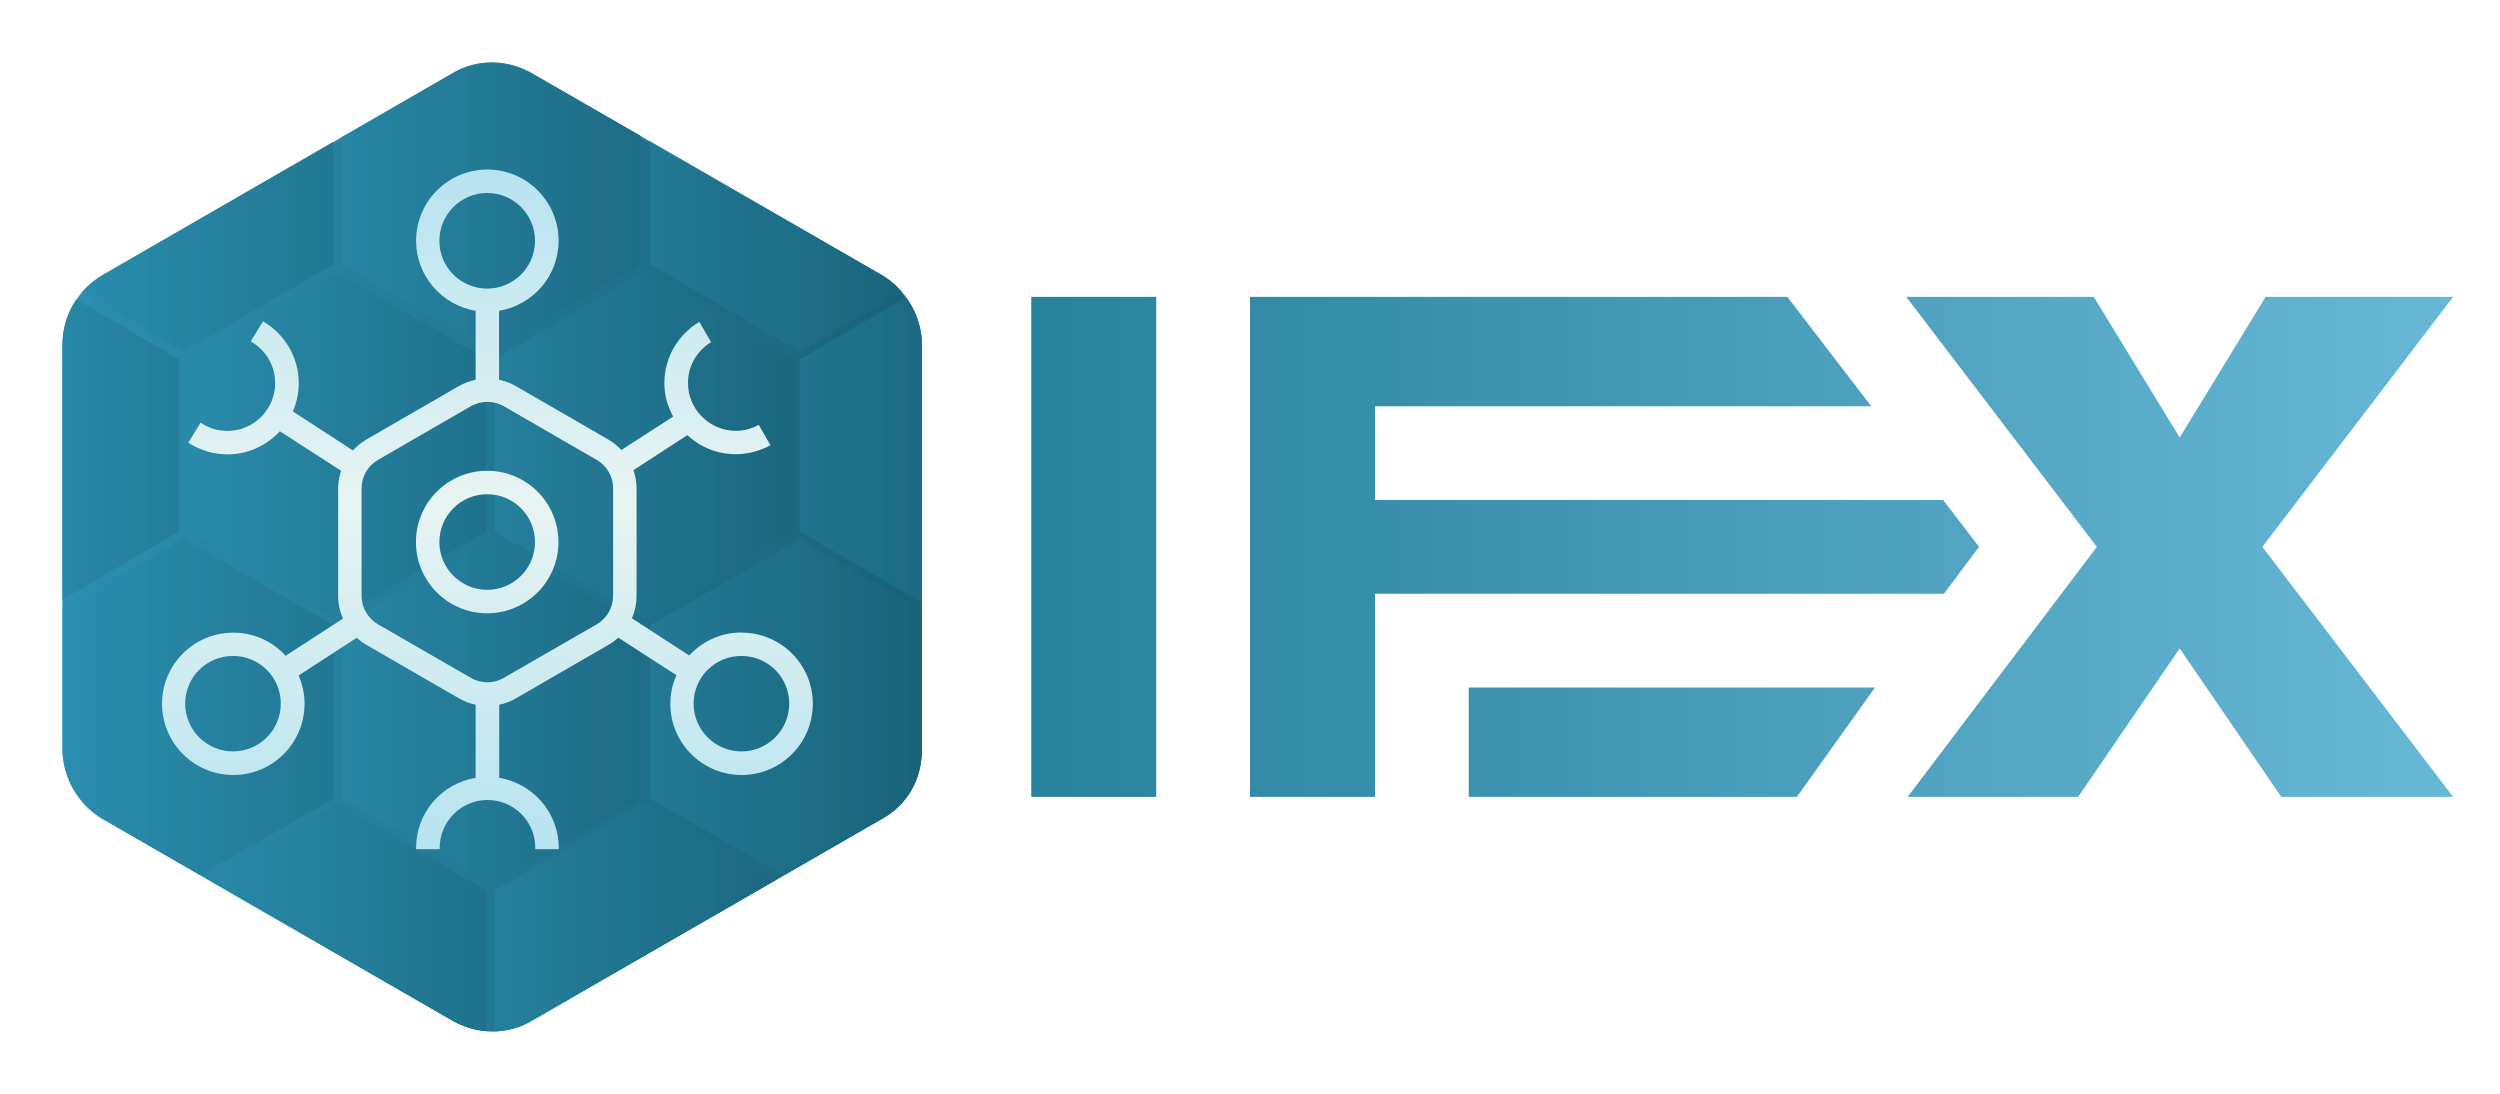
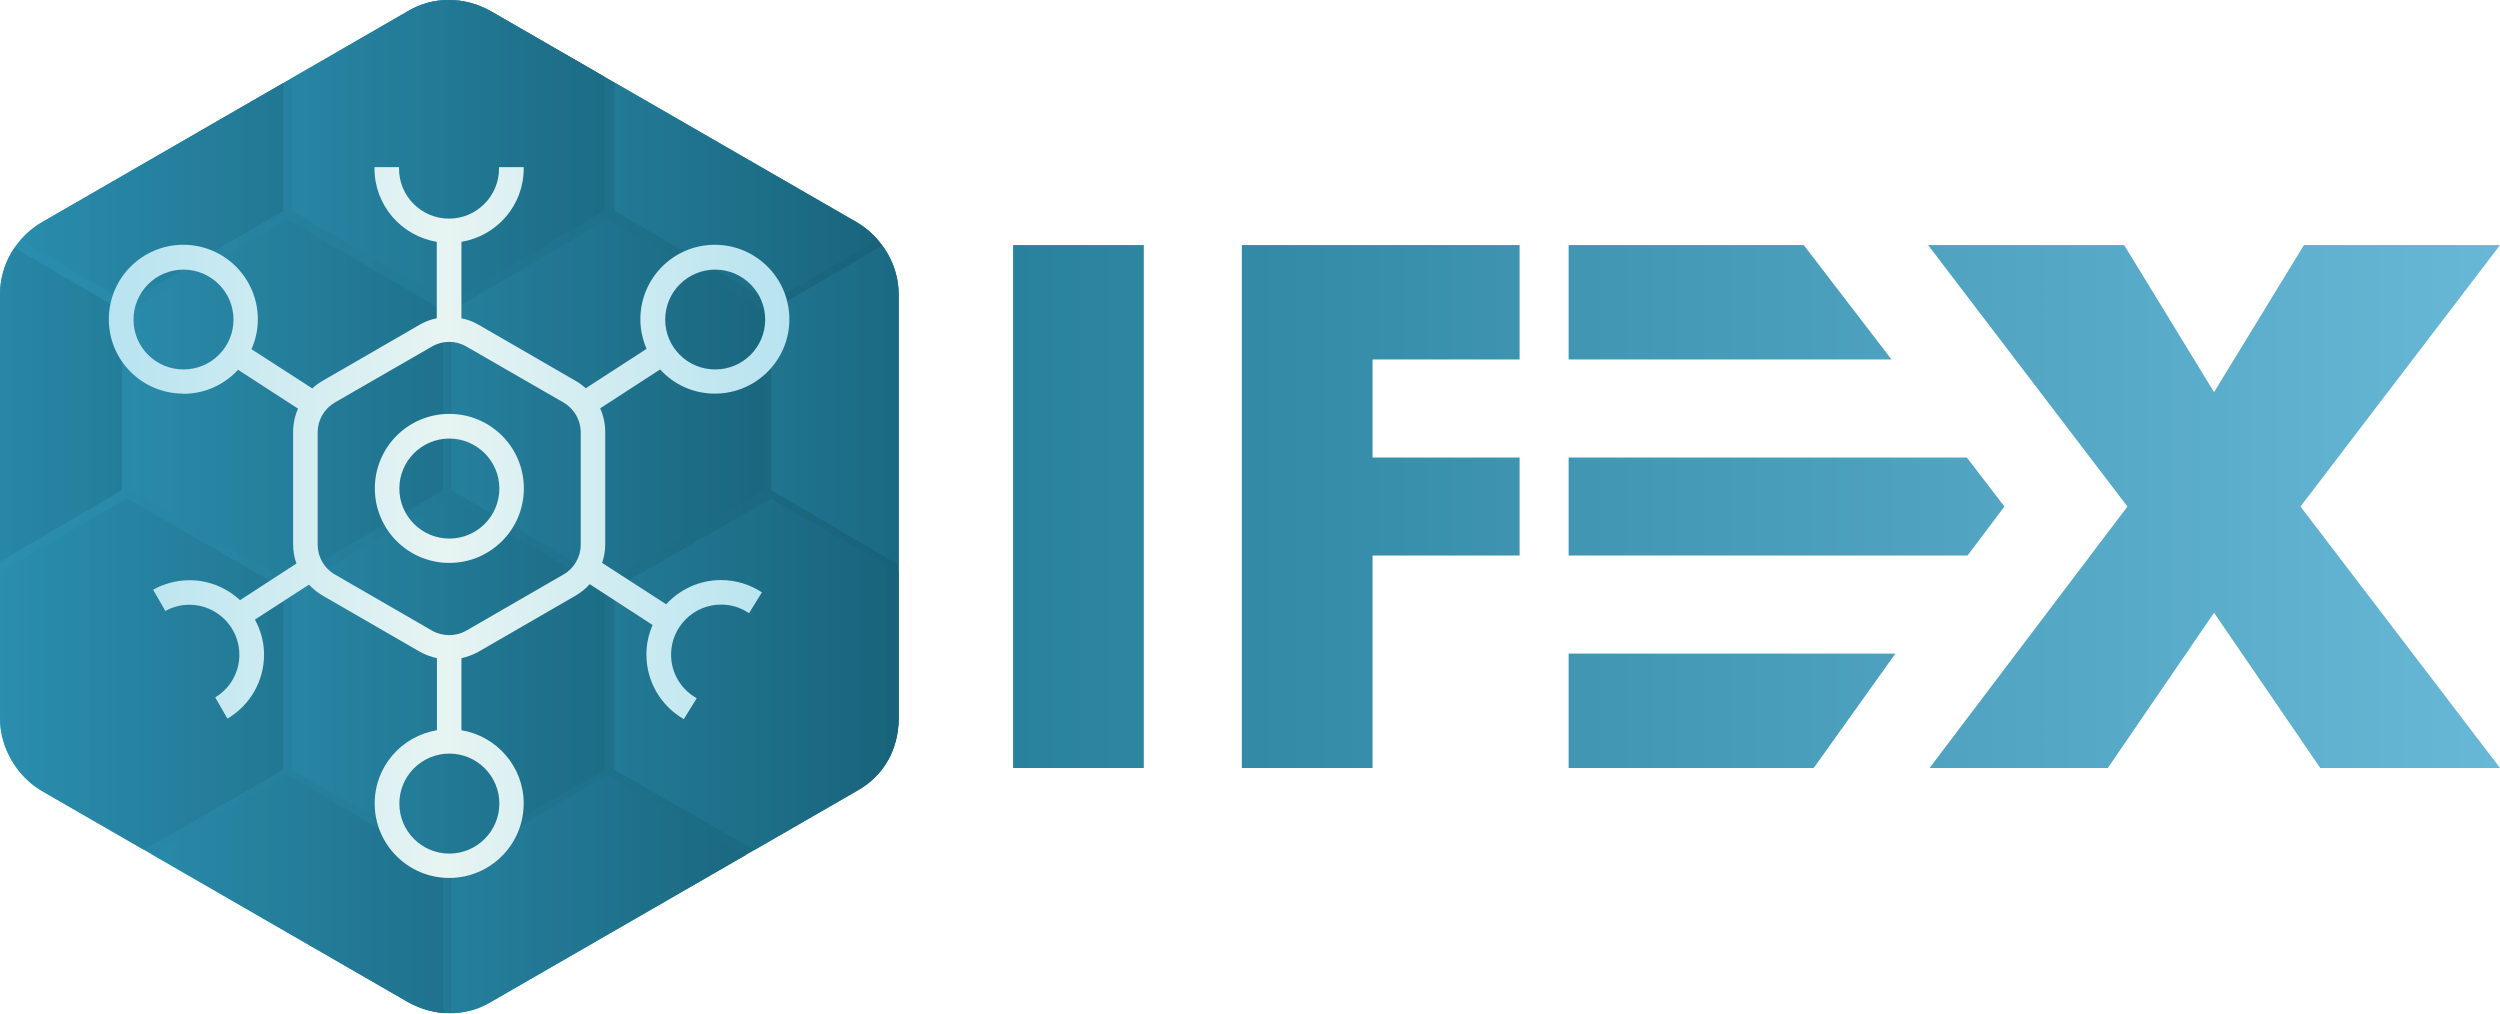
- <svg xmlns="http://www.w3.org/2000/svg" xmlns:xlink="http://www.w3.org/1999/xlink" id="Blue_Logo" data-name="Blue Logo" viewBox="0 0 160 70">
+ <svg xmlns="http://www.w3.org/2000/svg" xmlns:xlink="http://www.w3.org/1999/xlink" id="Blue_Logo_updated" data-name="Blue Logo updated" viewBox="0 0 153 62">
  <defs>
    <style>
            .cls-1 {
            fill: none;
            }

            .cls-2 {
            fill: url(#linear-gradient-2);
            }

            .cls-3 {
            fill: url(#linear-gradient);
            }

            .cls-4 {
            fill: url(#linear-gradient-8);
            }

            .cls-4, .cls-5, .cls-6, .cls-7, .cls-8, .cls-9, .cls-10, .cls-11, .cls-12, .cls-13, .cls-14, .cls-15, .cls-16, .cls-17 {
            opacity: .9;
            }

            .cls-4, .cls-5, .cls-6, .cls-7, .cls-8, .cls-9, .cls-10, .cls-11, .cls-12, .cls-13, .cls-14, .cls-15, .cls-16, .cls-17, .cls-18 {
            isolation: isolate;
            }

            .cls-5 {
            fill: url(#linear-gradient-5);
            }

            .cls-6 {
            fill: url(#linear-gradient-7);
            }

            .cls-7 {
            fill: url(#linear-gradient-6);
            }

            .cls-8 {
            fill: url(#linear-gradient-4);
            }

            .cls-9 {
            fill: url(#linear-gradient-9);
            }

            .cls-10 {
            fill: url(#linear-gradient-3);
            }

            .cls-19 {
            fill: url(#linear-gradient-18);
            }

            .cls-11 {
            fill: url(#linear-gradient-15);
            }

            .cls-12 {
            fill: url(#linear-gradient-16);
            }

            .cls-13 {
            fill: url(#linear-gradient-14);
            }

            .cls-14 {
            fill: url(#linear-gradient-13);
            }

            .cls-15 {
            fill: url(#linear-gradient-12);
            }

            .cls-16 {
            fill: url(#linear-gradient-11);
            }

            .cls-17 {
            fill: url(#linear-gradient-10);
            }

            .cls-18 {
            fill: url(#linear-gradient-17);
            opacity: .85;
            }

            .cls-20 {
            clip-path: url(#clippath);
            }
        </style>
-     <linearGradient id="linear-gradient" x1="66" y1="35" x2="157" y2="35" gradientUnits="userSpaceOnUse">
+     <linearGradient id="linear-gradient" x1="62" y1="31" x2="153" y2="31" gradientUnits="userSpaceOnUse">
      <stop offset="0" stop-color="#28819d" />
      <stop offset="1" stop-color="#67b8d6" />
    </linearGradient>
-     <linearGradient id="linear-gradient-2" x1="4" y1="35.05" x2="59" y2="35.05" gradientUnits="userSpaceOnUse">
+     <linearGradient id="linear-gradient-2" x1="0" y1="31" x2="55" y2="31" gradientUnits="userSpaceOnUse">
      <stop offset="0" stop-color="#46c8f4" />
      <stop offset="1" stop-color="#186279" />
    </linearGradient>
    <clipPath id="clippath">
-       <path class="cls-1" d="M59,47.94v-25.87c0-1.82-1.01-3.54-2.53-4.45l-22.44-12.94c-1.62-.91-3.54-.91-5.06,0L6.53,17.62c-1.52.91-2.53,2.53-2.53,4.45v25.87c0,1.82,1.01,3.54,2.53,4.45l22.44,12.94c1.62.91,3.54.91,5.06,0l22.44-12.94c1.62-.91,2.53-2.53,2.53-4.45Z" />
+       <path class="cls-1" d="M55,43.94v-25.87c0-1.82-1.01-3.54-2.53-4.45L30.03.68c-1.62-.91-3.54-.91-5.06,0L2.53,13.62c-1.52.91-2.53,2.53-2.53,4.45v25.87c0,1.82,1.01,3.54,2.53,4.45l22.44,12.94c1.62.91,3.54.91,5.06,0l22.44-12.94c1.62-.91,2.53-2.53,2.53-4.45Z" />
    </clipPath>
-     <linearGradient id="linear-gradient-3" x1="21.85" y1="11.4" x2="41" y2="11.4" xlink:href="#linear-gradient-2" />
-     <linearGradient id="linear-gradient-4" x1="2.2" y1="11.4" x2="21.34" y2="11.4" xlink:href="#linear-gradient-2" />
-     <linearGradient id="linear-gradient-5" x1="41.61" y1="11.4" x2="60.76" y2="11.4" xlink:href="#linear-gradient-2" />
-     <linearGradient id="linear-gradient-6" x1="21.85" y1="45.56" x2="41" y2="45.56" xlink:href="#linear-gradient-2" />
-     <linearGradient id="linear-gradient-7" x1="2.2" y1="45.56" x2="21.34" y2="45.56" xlink:href="#linear-gradient-2" />
-     <linearGradient id="linear-gradient-8" x1="41.61" y1="45.56" x2="60.76" y2="45.56" xlink:href="#linear-gradient-2" />
-     <linearGradient id="linear-gradient-9" x1="11.97" y1="28.5" x2="31.12" y2="28.5" xlink:href="#linear-gradient-2" />
-     <linearGradient id="linear-gradient-10" x1="-7.68" y1="28.5" x2="11.46" y2="28.5" xlink:href="#linear-gradient-2" />
-     <linearGradient id="linear-gradient-11" x1="31.63" y1="28.5" x2="50.78" y2="28.5" xlink:href="#linear-gradient-2" />
-     <linearGradient id="linear-gradient-12" x1="11.97" y1="-5.5" x2="31.12" y2="-5.5" xlink:href="#linear-gradient-2" />
-     <linearGradient id="linear-gradient-13" x1="31.63" y1="-5.5" x2="50.78" y2="-5.5" xlink:href="#linear-gradient-2" />
-     <linearGradient id="linear-gradient-14" x1="51.19" y1="28.5" x2="70.34" y2="28.5" xlink:href="#linear-gradient-2" />
-     <linearGradient id="linear-gradient-15" x1="11.97" y1="62.51" x2="31.12" y2="62.51" xlink:href="#linear-gradient-2" />
-     <linearGradient id="linear-gradient-16" x1="31.63" y1="62.51" x2="50.78" y2="62.51" xlink:href="#linear-gradient-2" />
-     <linearGradient id="linear-gradient-17" x1="4" y1="35" x2="59" y2="35" gradientUnits="userSpaceOnUse">
+     <linearGradient id="linear-gradient-3" x1="17.85" y1="7.4" x2="37" y2="7.4" xlink:href="#linear-gradient-2" />
+     <linearGradient id="linear-gradient-4" x1="-1.8" y1="7.4" x2="17.34" y2="7.4" xlink:href="#linear-gradient-2" />
+     <linearGradient id="linear-gradient-5" x1="37.61" y1="7.4" x2="56.76" y2="7.4" xlink:href="#linear-gradient-2" />
+     <linearGradient id="linear-gradient-6" x1="17.85" y1="41.56" x2="37" y2="41.56" xlink:href="#linear-gradient-2" />
+     <linearGradient id="linear-gradient-7" x1="-1.8" y1="41.56" x2="17.34" y2="41.56" xlink:href="#linear-gradient-2" />
+     <linearGradient id="linear-gradient-8" x1="37.61" y1="41.56" x2="56.76" y2="41.56" xlink:href="#linear-gradient-2" />
+     <linearGradient id="linear-gradient-9" x1="7.97" y1="24.5" x2="27.12" y2="24.5" xlink:href="#linear-gradient-2" />
+     <linearGradient id="linear-gradient-10" x1="-11.68" y1="24.5" x2="7.46" y2="24.5" xlink:href="#linear-gradient-2" />
+     <linearGradient id="linear-gradient-11" x1="27.63" y1="24.5" x2="46.78" y2="24.5" xlink:href="#linear-gradient-2" />
+     <linearGradient id="linear-gradient-12" x1="7.97" y1="-9.5" x2="27.12" y2="-9.5" xlink:href="#linear-gradient-2" />
+     <linearGradient id="linear-gradient-13" x1="27.63" y1="-9.5" x2="46.78" y2="-9.5" xlink:href="#linear-gradient-2" />
+     <linearGradient id="linear-gradient-14" x1="47.19" y1="24.5" x2="66.34" y2="24.5" xlink:href="#linear-gradient-2" />
+     <linearGradient id="linear-gradient-15" x1="7.97" y1="58.51" x2="27.12" y2="58.51" xlink:href="#linear-gradient-2" />
+     <linearGradient id="linear-gradient-16" x1="27.63" y1="58.51" x2="46.78" y2="58.51" xlink:href="#linear-gradient-2" />
+     <linearGradient id="linear-gradient-17" x1="0" y1="31" x2="55" y2="31" gradientUnits="userSpaceOnUse">
      <stop offset="0" stop-color="#2785a4" />
      <stop offset="1" stop-color="#186279" />
    </linearGradient>
-     <linearGradient id="linear-gradient-18" x1="31.18" y1="54.33" x2="31.18" y2="10.85" gradientUnits="userSpaceOnUse">
+     <linearGradient id="linear-gradient-18" x1="6.67" y1="25.18" x2="48.33" y2="25.18" gradientTransform="translate(55 57.18) rotate(-180)" gradientUnits="userSpaceOnUse">
      <stop offset="0" stop-color="#b7e3f0" />
      <stop offset=".51" stop-color="#e7f4f2" />
      <stop offset="1" stop-color="#b7e3f0" />
    </linearGradient>
  </defs>
-   <g id="Blue_Logo-2" data-name="Blue Logo">
-     <path id="IFEX" class="cls-3" d="M66,19h8s0,32,0,32h-8s0-32,0-32ZM94,44v7h21l5-7h-26ZM124.37,32h-36.37v-6h31.76l-5.37-7h-34.39v32h8v-13h36.41l2.25-3-2.3-3ZM122.09,51h10.91l6.5-9.5,6.5,9.5h11s-12.21-16-12.21-16l12.21-16h-12l-5.5,9-5.5-9h-12l12.2,16-12.11,16Z" />
+   <g id="Blue_Logo_updated-2" data-name="Blue Logo updated">
+     <path id="IFEX" class="cls-3" d="M153,15h-12l-5.5,9-5.5-9h-12l12.2,16-12.11,16h10.91l6.5-9.5,6.5,9.5h11l-12.21-16,12.21-16ZM110.39,15h-14.39v7h19.76l-5.37-7ZM93,22v-7h-17v32h8v-13h9v-6h-9v-6h9ZM120.37,28h-24.37v6h24.41l2.26-3-2.3-3ZM96,40v7h15l5-7h-20ZM62,15v32h8V15h-8Z" />
    <g id="Logo">
      <g>
-         <path class="cls-2" d="M59,47.94v-25.87c0-1.82-1.01-3.44-2.53-4.35l-22.44-12.94c-1.62-.91-3.54-.91-5.06,0L6.53,17.72c-1.52.91-2.53,2.53-2.53,4.35v25.87c0,1.82,1.01,3.54,2.53,4.45l22.44,12.94c1.62.91,3.54.91,5.06,0l22.44-12.94c1.62-.91,2.53-2.53,2.53-4.45Z" />
+         <path class="cls-2" d="M55,43.91v-25.91c0-1.82-1.01-3.44-2.53-4.35L30.03.68c-1.62-.91-3.54-.91-5.06,0L2.53,13.64c-1.52.91-2.53,2.53-2.53,4.35v25.91c0,1.82,1.01,3.54,2.53,4.45l22.44,12.96c1.62.91,3.54.91,5.06,0l22.44-12.96c1.62-.91,2.53-2.53,2.53-4.45Z" />
        <g class="cls-20">
          <g>
-             <polygon class="cls-10" points="41 16.9 41 5.9 31.43 .3 21.85 5.9 21.85 16.9 31.43 22.5 41 16.9" />
-             <polygon class="cls-8" points="21.34 16.9 21.34 5.9 11.77 .3 2.2 5.9 2.2 16.9 11.77 22.5 21.34 16.9" />
-             <polygon class="cls-5" points="60.76 16.9 60.76 5.9 51.19 .3 41.61 5.9 41.61 16.9 51.19 22.5 60.76 16.9" />
-             <polygon class="cls-7" points="41 51.11 41 40.01 31.43 34.51 21.85 40.01 21.85 51.11 31.43 56.6 41 51.11" />
-             <polygon class="cls-6" points="21.34 51.11 21.34 40.01 11.77 34.51 2.2 40.01 2.2 51.11 11.77 56.6 21.34 51.11" />
-             <polygon class="cls-4" points="60.76 51.11 60.76 40.01 51.19 34.51 41.61 40.01 41.61 51.11 51.19 56.6 60.76 51.11" />
-             <polygon class="cls-9" points="31.12 34 31.12 23.01 21.55 17.41 11.97 23.01 11.97 34 21.55 39.6 31.12 34" />
-             <polygon class="cls-17" points="11.46 34 11.46 23.01 1.89 17.41 -7.68 23.01 -7.68 34 1.89 39.6 11.46 34" />
-             <polygon class="cls-16" points="50.78 34 50.78 23.01 41.21 17.41 31.63 23.01 31.63 34 41.21 39.6 50.78 34" />
-             <polygon class="cls-15" points="31.12 0 31.12 -11 21.55 -16.6 11.97 -11 11.97 0 21.55 5.6 31.12 0" />
-             <polygon class="cls-14" points="50.78 0 50.78 -11 41.21 -16.6 31.63 -11 31.63 0 41.21 5.6 50.78 0" />
-             <polygon class="cls-13" points="70.34 34 70.34 23.01 60.76 17.41 51.19 23.01 51.19 34 60.76 39.6 70.34 34" />
-             <polygon class="cls-11" points="31.12 68.01 31.12 57.01 21.55 51.41 11.97 57.01 11.97 68.01 21.55 73.61 31.12 68.01" />
-             <polygon class="cls-12" points="50.78 68.01 50.78 57.01 41.21 51.41 31.63 57.01 31.63 68.01 41.21 73.61 50.78 68.01" />
+             <polygon class="cls-10" points="37 12.9 37 1.9 27.43 -3.7 17.85 1.9 17.85 12.9 27.43 18.5 37 12.9" />
+             <polygon class="cls-8" points="17.34 12.9 17.34 1.9 7.77 -3.7 -1.8 1.9 -1.8 12.9 7.77 18.5 17.34 12.9" />
+             <polygon class="cls-5" points="56.76 12.9 56.76 1.9 47.19 -3.7 37.61 1.9 37.61 12.9 47.19 18.5 56.76 12.9" />
+             <polygon class="cls-7" points="37 47.11 37 36.01 27.43 30.51 17.85 36.01 17.85 47.11 27.43 52.6 37 47.11" />
+             <polygon class="cls-6" points="17.34 47.11 17.34 36.01 7.77 30.51 -1.8 36.01 -1.8 47.11 7.77 52.6 17.34 47.11" />
+             <polygon class="cls-4" points="56.76 47.11 56.76 36.01 47.19 30.51 37.61 36.01 37.61 47.11 47.19 52.6 56.76 47.11" />
+             <polygon class="cls-9" points="27.12 30 27.12 19.01 17.55 13.41 7.97 19.01 7.97 30 17.55 35.6 27.12 30" />
+             <polygon class="cls-17" points="7.46 30 7.46 19.01 -2.11 13.41 -11.68 19.01 -11.68 30 -2.11 35.6 7.46 30" />
+             <polygon class="cls-16" points="46.78 30 46.78 19.01 37.21 13.41 27.63 19.01 27.63 30 37.21 35.6 46.78 30" />
+             <polygon class="cls-15" points="27.12 -4 27.12 -15 17.55 -20.6 7.97 -15 7.97 -4 17.55 1.6 27.12 -4" />
+             <polygon class="cls-14" points="46.78 -4 46.78 -15 37.21 -20.6 27.63 -15 27.63 -4 37.21 1.6 46.78 -4" />
+             <polygon class="cls-13" points="66.34 30 66.34 19.01 56.76 13.41 47.19 19.01 47.19 30 56.76 35.6 66.34 30" />
+             <polygon class="cls-11" points="27.12 64.01 27.12 53.01 17.55 47.41 7.97 53.01 7.97 64.01 17.55 69.61 27.12 64.01" />
+             <polygon class="cls-12" points="46.78 64.01 46.78 53.01 37.21 47.41 27.63 53.01 27.63 64.01 37.21 69.61 46.78 64.01" />
          </g>
        </g>
-         <path class="cls-18" d="M59,47.94v-25.87c0-1.82-1.01-3.54-2.53-4.45l-22.44-12.94c-1.62-.91-3.54-.91-5.06,0L6.53,17.62c-1.52.91-2.53,2.53-2.53,4.45v25.87c0,1.82,1.01,3.54,2.53,4.45l22.44,12.94c1.62.91,3.54.91,5.06,0l22.44-12.94c1.62-.91,2.53-2.53,2.53-4.45Z" />
+         <path class="cls-18" d="M55,43.94v-25.87c0-1.82-1.01-3.54-2.53-4.45L30.03.68c-1.62-.91-3.54-.91-5.06,0L2.53,13.62c-1.52.91-2.53,2.53-2.53,4.45v25.87c0,1.82,1.01,3.54,2.53,4.45l22.44,12.94c1.62.91,3.54.91,5.06,0l22.44-12.94c1.62-.91,2.53-2.53,2.53-4.45Z" />
      </g>
-       <path class="cls-19" d="M31.18,30.13c-2.52,0-4.56,2.04-4.56,4.56s2.04,4.56,4.56,4.56,4.56-2.04,4.56-4.56-2.04-4.56-4.56-4.56ZM31.18,37.75c-1.68,0-3.06-1.37-3.06-3.06s1.37-3.06,3.06-3.06,3.06,1.37,3.06,3.06-1.37,3.06-3.06,3.06ZM47.45,40.48c-1.32,0-2.51.57-3.34,1.47l-3.67-2.38c.2-.45.3-.93.3-1.43v-6.89c0-.4-.07-.79-.2-1.16l3.45-2.24c.81.75,1.89,1.22,3.09,1.22.8,0,1.56-.21,2.23-.58l-.75-1.3c-.44.24-.94.38-1.47.38-1.68,0-3.06-1.37-3.06-3.06,0-1.1.59-2.08,1.48-2.61l-.75-1.3c-1.34.79-2.24,2.25-2.24,3.92,0,.78.21,1.5.56,2.14l-3.31,2.14c-.24-.25-.51-.48-.82-.66l-5.97-3.45c-.32-.18-.68-.31-1.04-.39v-4.41c2.16-.36,3.81-2.22,3.81-4.48,0-2.51-2.04-4.56-4.56-4.56s-4.56,2.04-4.56,4.56c0,2.25,1.65,4.12,3.81,4.48v4.41c-.36.08-.71.21-1.04.39l-5.97,3.45c-.32.19-.6.42-.84.69l-3.85-2.5c.24-.55.38-1.16.38-1.81,0-1.68-.92-3.17-2.29-3.95l-.79,1.28c.94.52,1.57,1.52,1.57,2.67,0,1.68-1.37,3.06-3.06,3.06-.63,0-1.22-.19-1.71-.53l-.79,1.28c.72.47,1.58.75,2.51.75,1.33,0,2.52-.58,3.35-1.48l3.92,2.53c-.12.36-.19.74-.19,1.13v6.89c0,.5.11.99.31,1.44l-3.67,2.38c-.83-.91-2.01-1.48-3.35-1.48-2.52,0-4.56,2.04-4.56,4.55s2.04,4.56,4.56,4.56,4.56-2.04,4.56-4.56c0-.64-.14-1.25-.38-1.81l3.72-2.41c.19.16.38.32.6.44l5.97,3.45c.33.19.68.32,1.04.39v4.68c-2.16.36-3.81,2.22-3.81,4.48v.09h1.51s0-.06,0-.09c0-1.68,1.37-3.06,3.06-3.06s3.06,1.37,3.06,3.06c0,.03,0,.06-.01.09h1.51v-.09c0-2.25-1.65-4.12-3.81-4.48v-4.68c.36-.07.72-.2,1.04-.39l5.97-3.45c.22-.13.43-.28.61-.45l3.72,2.4c-.25.57-.39,1.18-.39,1.83,0,2.51,2.04,4.56,4.56,4.56s4.56-2.04,4.56-4.56-2.04-4.55-4.56-4.55ZM14.91,48.09c-1.68,0-3.06-1.37-3.06-3.06s1.37-3.05,3.06-3.05,3.06,1.36,3.06,3.05-1.37,3.06-3.06,3.06ZM28.12,15.41c0-1.68,1.37-3.06,3.06-3.06s3.06,1.37,3.06,3.06-1.37,3.06-3.06,3.06-3.06-1.37-3.06-3.06ZM39.24,38.14c0,.74-.4,1.43-1.04,1.81l-5.97,3.44c-.64.37-1.44.37-2.08,0l-5.97-3.44c-.64-.38-1.04-1.07-1.04-1.81v-6.89c0-.74.4-1.44,1.04-1.81l5.97-3.45c.32-.18.68-.27,1.04-.27s.72.09,1.04.27l5.97,3.45c.64.37,1.04,1.07,1.04,1.81v6.89ZM47.45,48.09c-1.68,0-3.06-1.37-3.06-3.06s1.37-3.05,3.06-3.05,3.06,1.36,3.06,3.05-1.37,3.06-3.06,3.06Z" />
+       <path class="cls-19" d="M27.5,34.45c2.52,0,4.56-2.04,4.56-4.56s-2.04-4.56-4.56-4.56-4.56,2.04-4.56,4.56,2.04,4.56,4.56,4.56ZM27.5,26.84c1.68,0,3.06,1.37,3.06,3.06s-1.37,3.06-3.06,3.06-3.06-1.37-3.06-3.06,1.37-3.06,3.06-3.06ZM11.23,24.1c1.32,0,2.51-.57,3.34-1.47l3.67,2.38c-.2.45-.3.93-.3,1.43v6.89c0,.4.07.79.2,1.16l-3.45,2.24c-.81-.75-1.89-1.22-3.09-1.22-.8,0-1.56.21-2.23.58l.75,1.3c.44-.24.94-.38,1.47-.38,1.68,0,3.06,1.37,3.06,3.06,0,1.1-.59,2.08-1.48,2.61l.75,1.3c1.34-.79,2.24-2.25,2.24-3.92,0-.78-.21-1.5-.56-2.14l3.31-2.14c.24.25.51.48.82.66l5.97,3.45c.32.18.68.31,1.04.39v4.41c-2.16.36-3.81,2.22-3.81,4.48,0,2.51,2.04,4.56,4.56,4.56s4.56-2.04,4.56-4.56c0-2.25-1.65-4.12-3.81-4.48v-4.41c.36-.08.71-.21,1.04-.39l5.97-3.45c.32-.19.6-.42.84-.69l3.85,2.5c-.24.55-.38,1.16-.38,1.81,0,1.68.92,3.17,2.29,3.95l.79-1.28c-.94-.52-1.57-1.52-1.57-2.67,0-1.68,1.37-3.06,3.06-3.06.63,0,1.22.19,1.71.53l.79-1.28c-.72-.47-1.58-.75-2.51-.75-1.33,0-2.52.58-3.35,1.48l-3.92-2.53c.12-.36.19-.74.19-1.13v-6.89c0-.5-.11-.99-.31-1.44l3.67-2.38c.83.91,2.01,1.48,3.35,1.48,2.52,0,4.56-2.04,4.56-4.55s-2.04-4.56-4.56-4.56-4.56,2.04-4.56,4.56c0,.64.14,1.25.38,1.81l-3.72,2.41c-.19-.16-.38-.32-.6-.44l-5.97-3.45c-.33-.19-.68-.32-1.04-.39v-4.68c2.16-.36,3.81-2.22,3.81-4.48v-.09h-1.51s0,.06,0,.09c0,1.68-1.37,3.06-3.06,3.06s-3.06-1.37-3.06-3.06c0-.03,0-.06.01-.09h-1.51v.09c0,2.25,1.65,4.12,3.81,4.48v4.68c-.36.07-.72.2-1.04.39l-5.97,3.45c-.22.13-.43.28-.61.45l-3.72-2.4c.25-.57.39-1.18.39-1.83,0-2.51-2.04-4.56-4.56-4.56s-4.56,2.04-4.56,4.56,2.04,4.55,4.56,4.55ZM43.77,16.5c1.68,0,3.06,1.37,3.06,3.06s-1.37,3.05-3.06,3.05-3.06-1.36-3.06-3.05,1.37-3.06,3.06-3.06ZM30.56,49.18c0,1.68-1.37,3.06-3.06,3.06s-3.06-1.37-3.06-3.06,1.37-3.06,3.06-3.06,3.06,1.37,3.06,3.06ZM19.44,26.45c0-.74.4-1.43,1.04-1.81l5.97-3.44c.64-.37,1.44-.37,2.08,0l5.97,3.44c.64.38,1.04,1.07,1.04,1.81v6.89c0,.74-.4,1.44-1.04,1.81l-5.97,3.45c-.32.18-.68.27-1.04.27s-.72-.09-1.04-.27l-5.97-3.45c-.64-.37-1.04-1.07-1.04-1.81v-6.89ZM11.23,16.5c1.68,0,3.06,1.37,3.06,3.06s-1.37,3.05-3.06,3.05-3.06-1.36-3.06-3.05,1.37-3.06,3.06-3.06Z" />
    </g>
  </g>
</svg>
